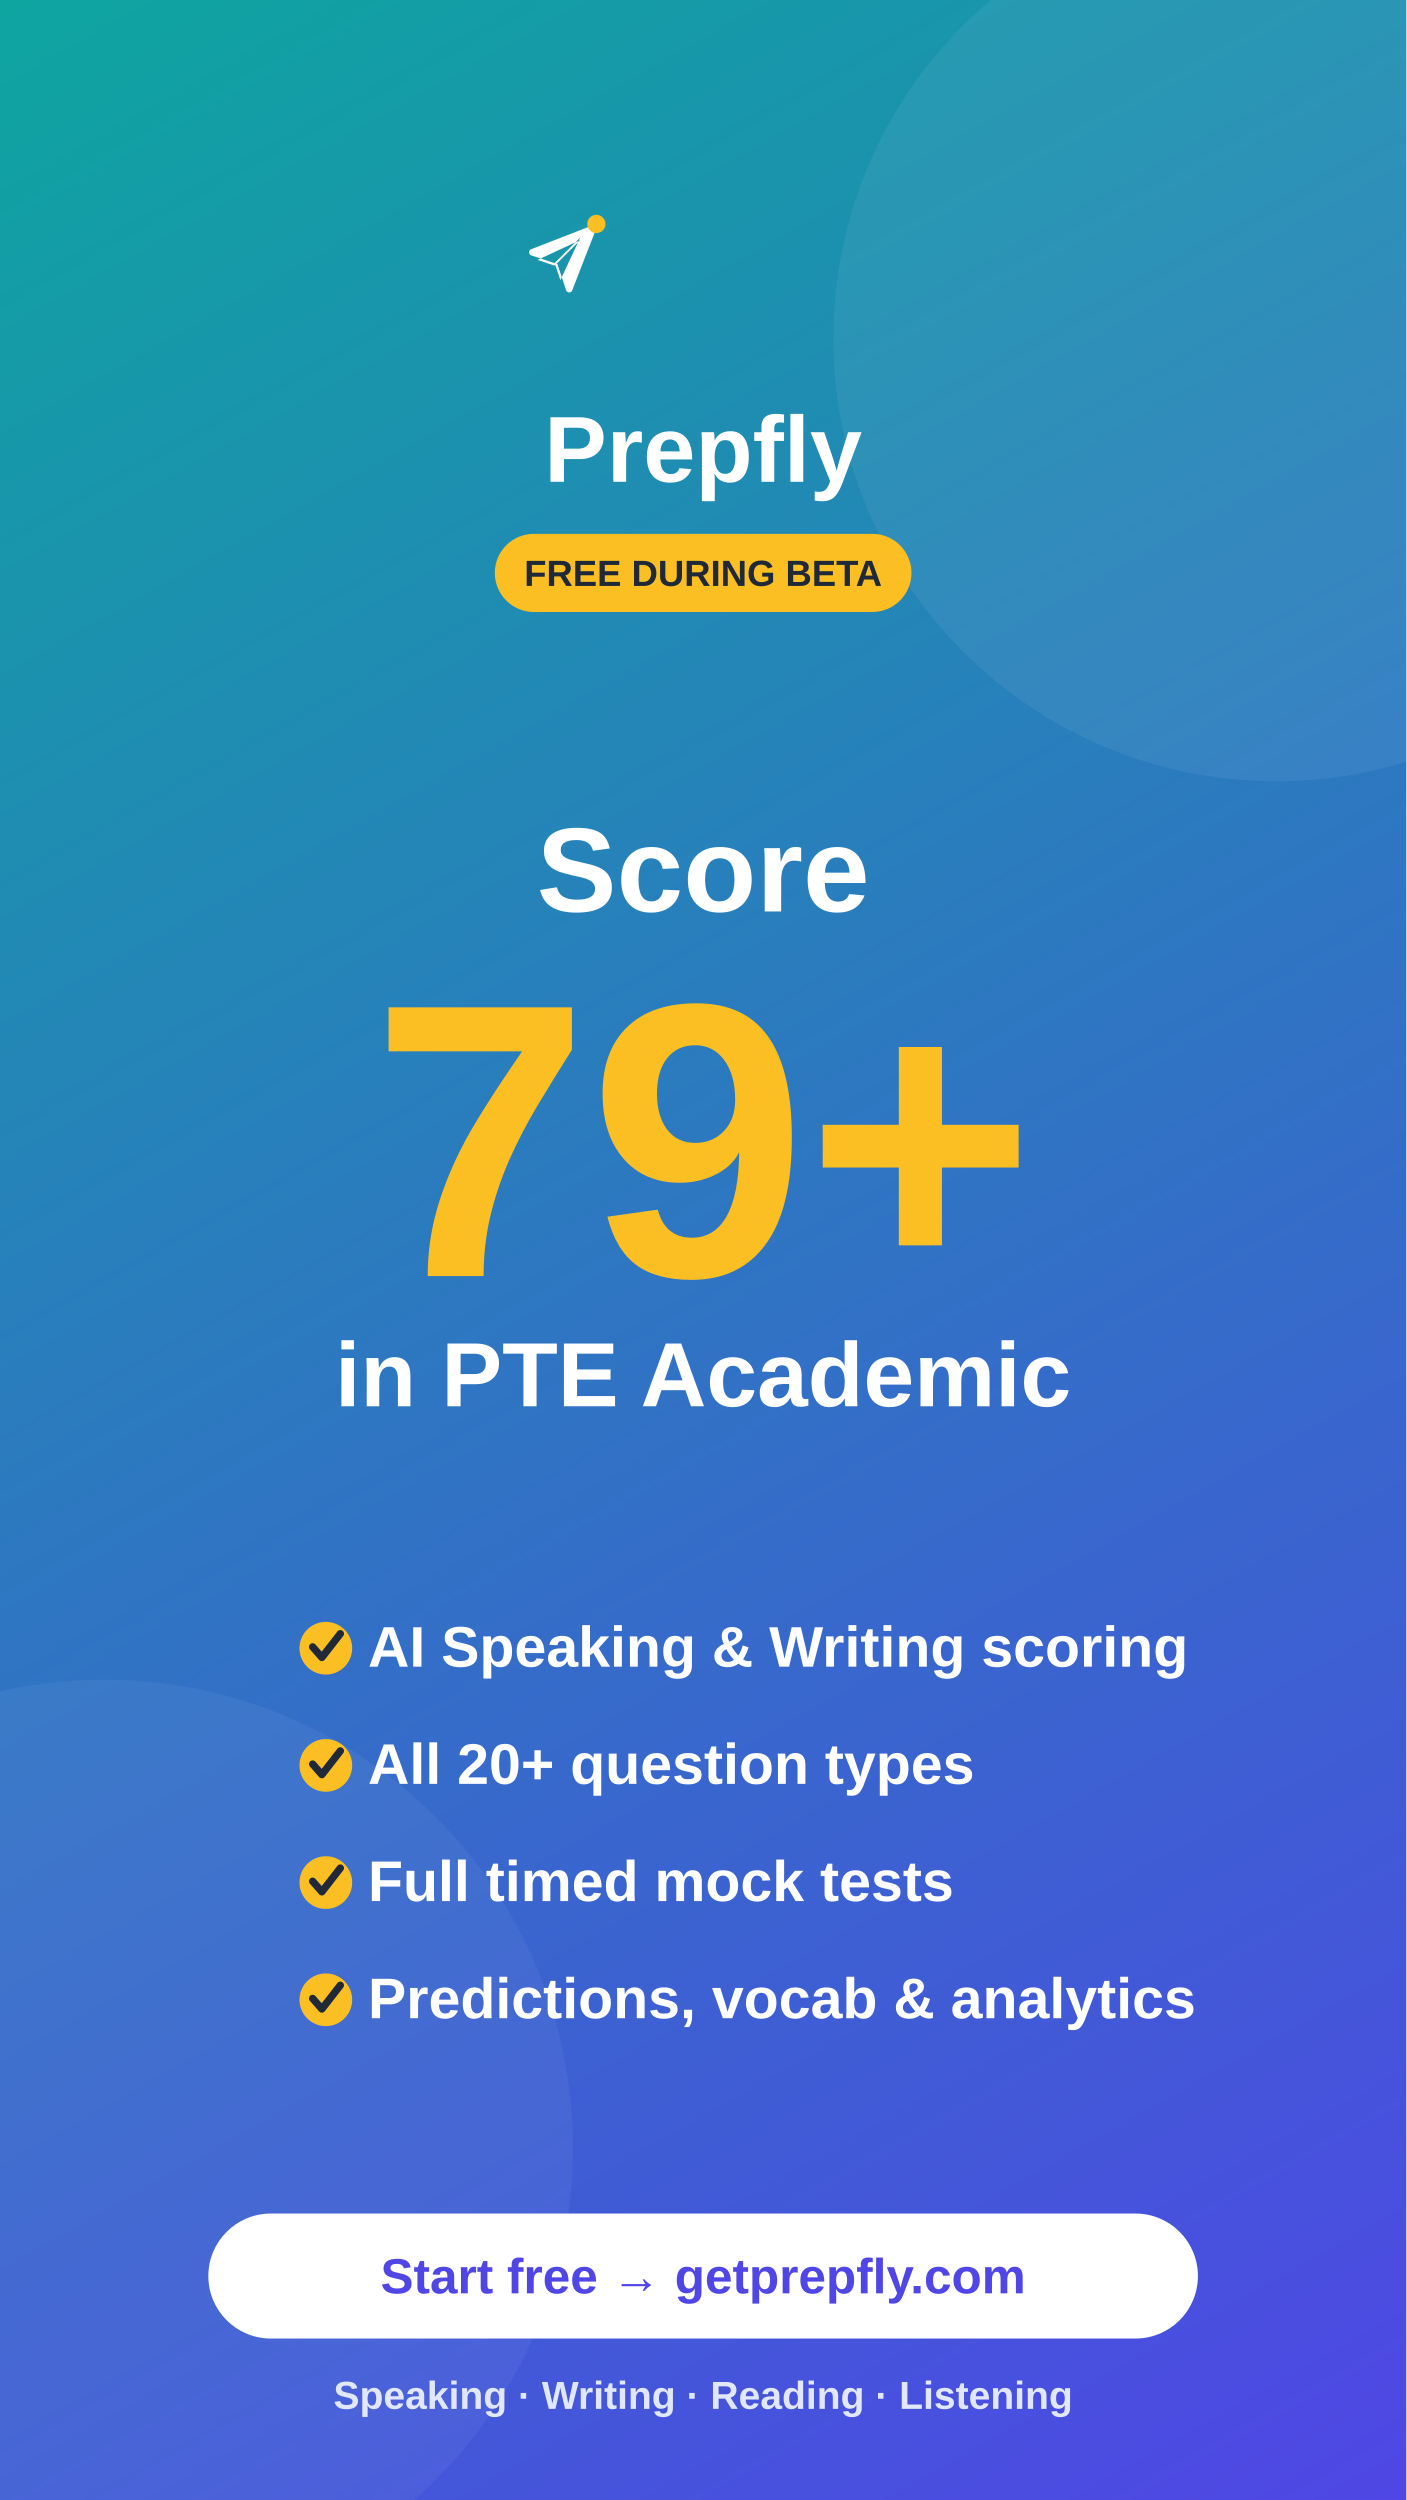
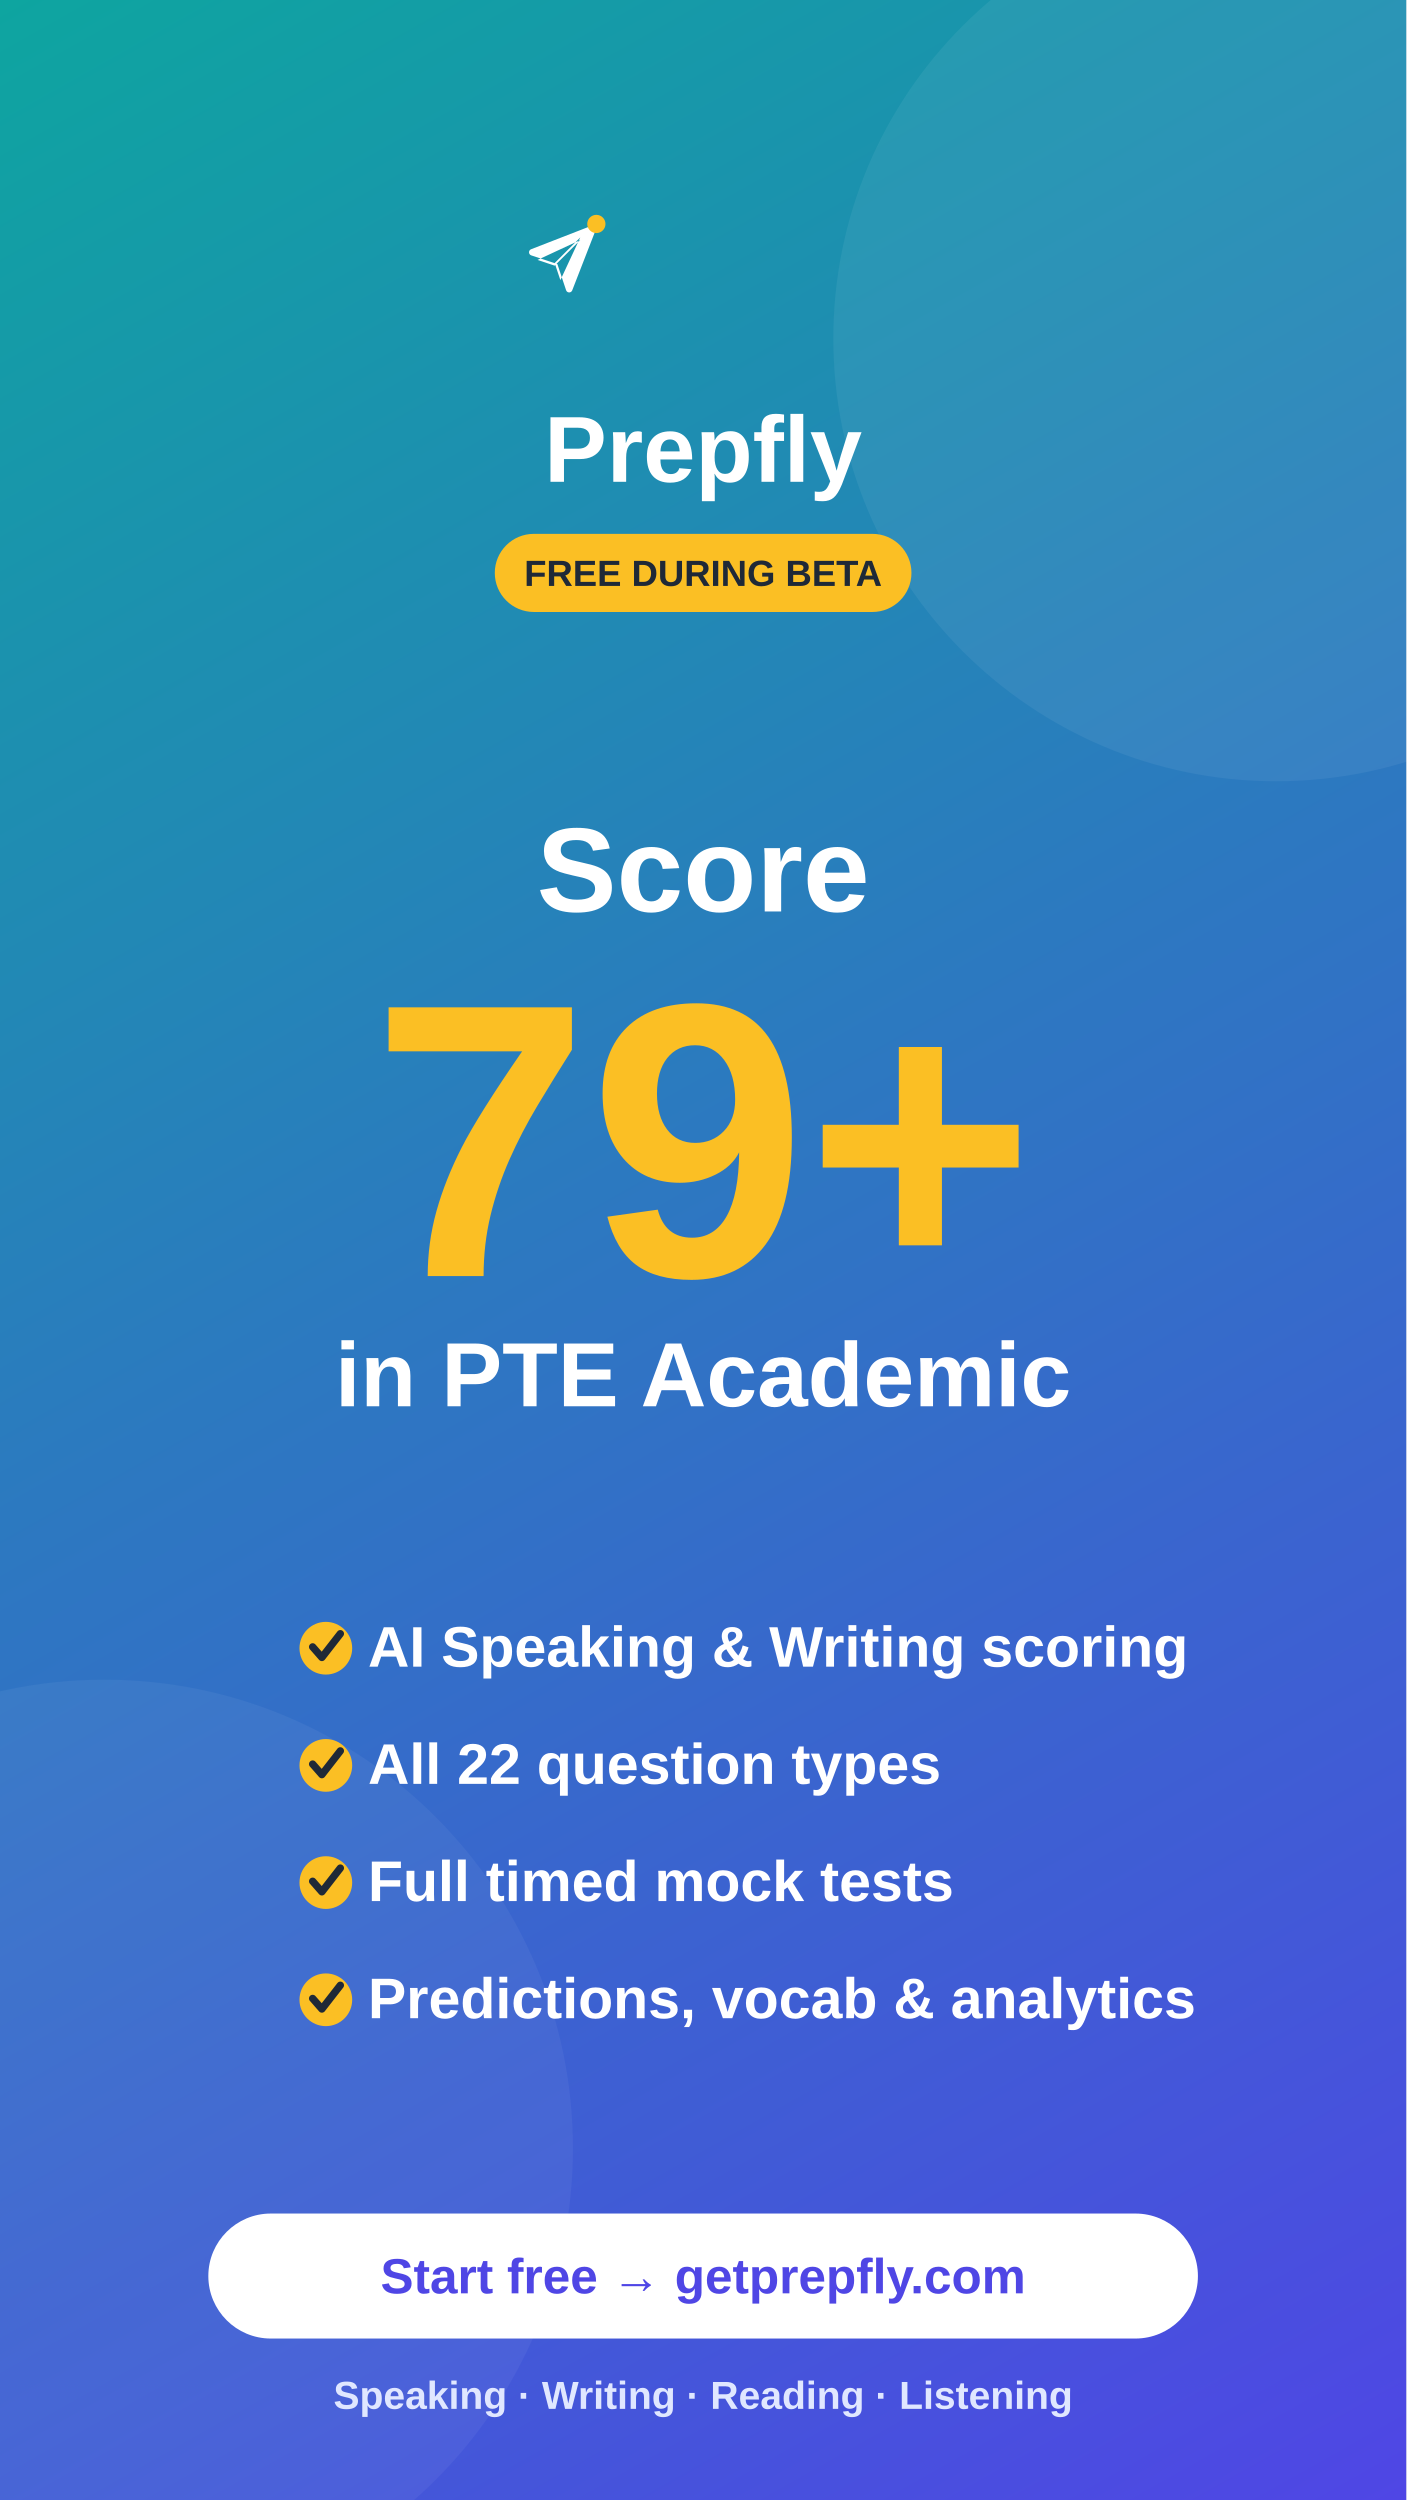
<svg xmlns="http://www.w3.org/2000/svg" width="1080" height="1920" viewBox="0 0 1080 1920">
  <defs>
    <linearGradient id="bg" x1="0" y1="0" x2="1080" y2="1920" gradientUnits="userSpaceOnUse">
      <stop offset="0" stop-color="#0EA5A0" />
      <stop offset="1" stop-color="#4F46E5" />
    </linearGradient>
  </defs>
  <rect width="1080" height="1920" fill="url(#bg)" />
  <circle cx="980" cy="260" r="340" fill="#fff" opacity="0.06" />
  <circle cx="80" cy="1650" r="360" fill="#fff" opacity="0.05" />
  <g transform="translate(380,150) scale(1)">
    <path d="M75.5 24.5a2.5 2.5 0 00-2.67-.56l-45 17.5a2.5 2.5 0 00.18 4.69l20.06 6.68 6.68 20.06a2.5 2.5 0 004.69.18l17.5-45a2.5 2.5 0 00-.56-2.67zM65.66 34.34l-19.68 19.68-13.16-4.39L65.66 34.34zM50.37 65.17l-4.39-13.16 19.68-19.68L50.37 65.17z" fill="#fff" />
    <circle cx="78" cy="22" r="7" fill="#FBBF24" />
  </g>
  <text x="540" y="370" text-anchor="middle" font-family="'Segoe UI', 'Helvetica Neue', Arial, sans-serif" font-size="72" font-weight="800" fill="#fff">Prepfly</text>
  <rect x="380" y="410" width="320" height="60" rx="30" fill="#FBBF24" />
  <text x="540" y="450" text-anchor="middle" font-family="'Segoe UI', 'Helvetica Neue', Arial, sans-serif" font-size="28" font-weight="800" fill="#1f2937">FREE DURING BETA</text>
  <text x="540" y="700" text-anchor="middle" font-family="'Segoe UI', 'Helvetica Neue', Arial, sans-serif" font-size="92" font-weight="700" fill="#fff">Score</text>
  <text x="540" y="980" text-anchor="middle" font-family="'Segoe UI', 'Helvetica Neue', Arial, sans-serif" font-size="300" font-weight="900" fill="#FBBF24">79+</text>
  <text x="540" y="1080" text-anchor="middle" font-family="'Segoe UI', 'Helvetica Neue', Arial, sans-serif" font-size="70" font-weight="700" fill="#fff">in PTE Academic</text>
  <circle cx="250.24" cy="1265.832" r="20.24" fill="#FBBF24" />
  <path d="M240.12 1264.82 l7.084 8.096 l14.168 -18.216" stroke="#1f2937" stroke-width="5.667" fill="none" stroke-linecap="round" stroke-linejoin="round" />
  <text x="282.624" y="1280" font-family="'Segoe UI', 'Helvetica Neue', Arial, sans-serif" font-size="44" font-weight="600" fill="#fff">AI Speaking &amp; Writing scoring</text>
  <circle cx="250.24" cy="1355.832" r="20.24" fill="#FBBF24" />
  <path d="M240.12 1354.82 l7.084 8.096 l14.168 -18.216" stroke="#1f2937" stroke-width="5.667" fill="none" stroke-linecap="round" stroke-linejoin="round" />
-   <text x="282.624" y="1370" font-family="'Segoe UI', 'Helvetica Neue', Arial, sans-serif" font-size="44" font-weight="600" fill="#fff">All 20+ question types</text>
+   <text x="282.624" y="1370" font-family="'Segoe UI', 'Helvetica Neue', Arial, sans-serif" font-size="44" font-weight="600" fill="#fff">All 22 question types</text>
  <circle cx="250.24" cy="1445.832" r="20.24" fill="#FBBF24" />
  <path d="M240.12 1444.82 l7.084 8.096 l14.168 -18.216" stroke="#1f2937" stroke-width="5.667" fill="none" stroke-linecap="round" stroke-linejoin="round" />
  <text x="282.624" y="1460" font-family="'Segoe UI', 'Helvetica Neue', Arial, sans-serif" font-size="44" font-weight="600" fill="#fff">Full timed mock tests</text>
  <circle cx="250.24" cy="1535.832" r="20.24" fill="#FBBF24" />
  <path d="M240.12 1534.82 l7.084 8.096 l14.168 -18.216" stroke="#1f2937" stroke-width="5.667" fill="none" stroke-linecap="round" stroke-linejoin="round" />
  <text x="282.624" y="1550" font-family="'Segoe UI', 'Helvetica Neue', Arial, sans-serif" font-size="44" font-weight="600" fill="#fff">Predictions, vocab &amp; analytics</text>
  <rect x="160" y="1700" width="760" height="96" rx="48" fill="#fff" />
  <text x="540" y="1761.3" text-anchor="middle" font-family="'Segoe UI', 'Helvetica Neue', Arial, sans-serif" font-size="38" font-weight="800" fill="#4F46E5">Start free  →  getprepfly.com</text>
  <text x="540" y="1850" text-anchor="middle" font-family="'Segoe UI', 'Helvetica Neue', Arial, sans-serif" font-size="30" font-weight="600" fill="#e0e7ff">Speaking · Writing · Reading · Listening</text>
</svg>
